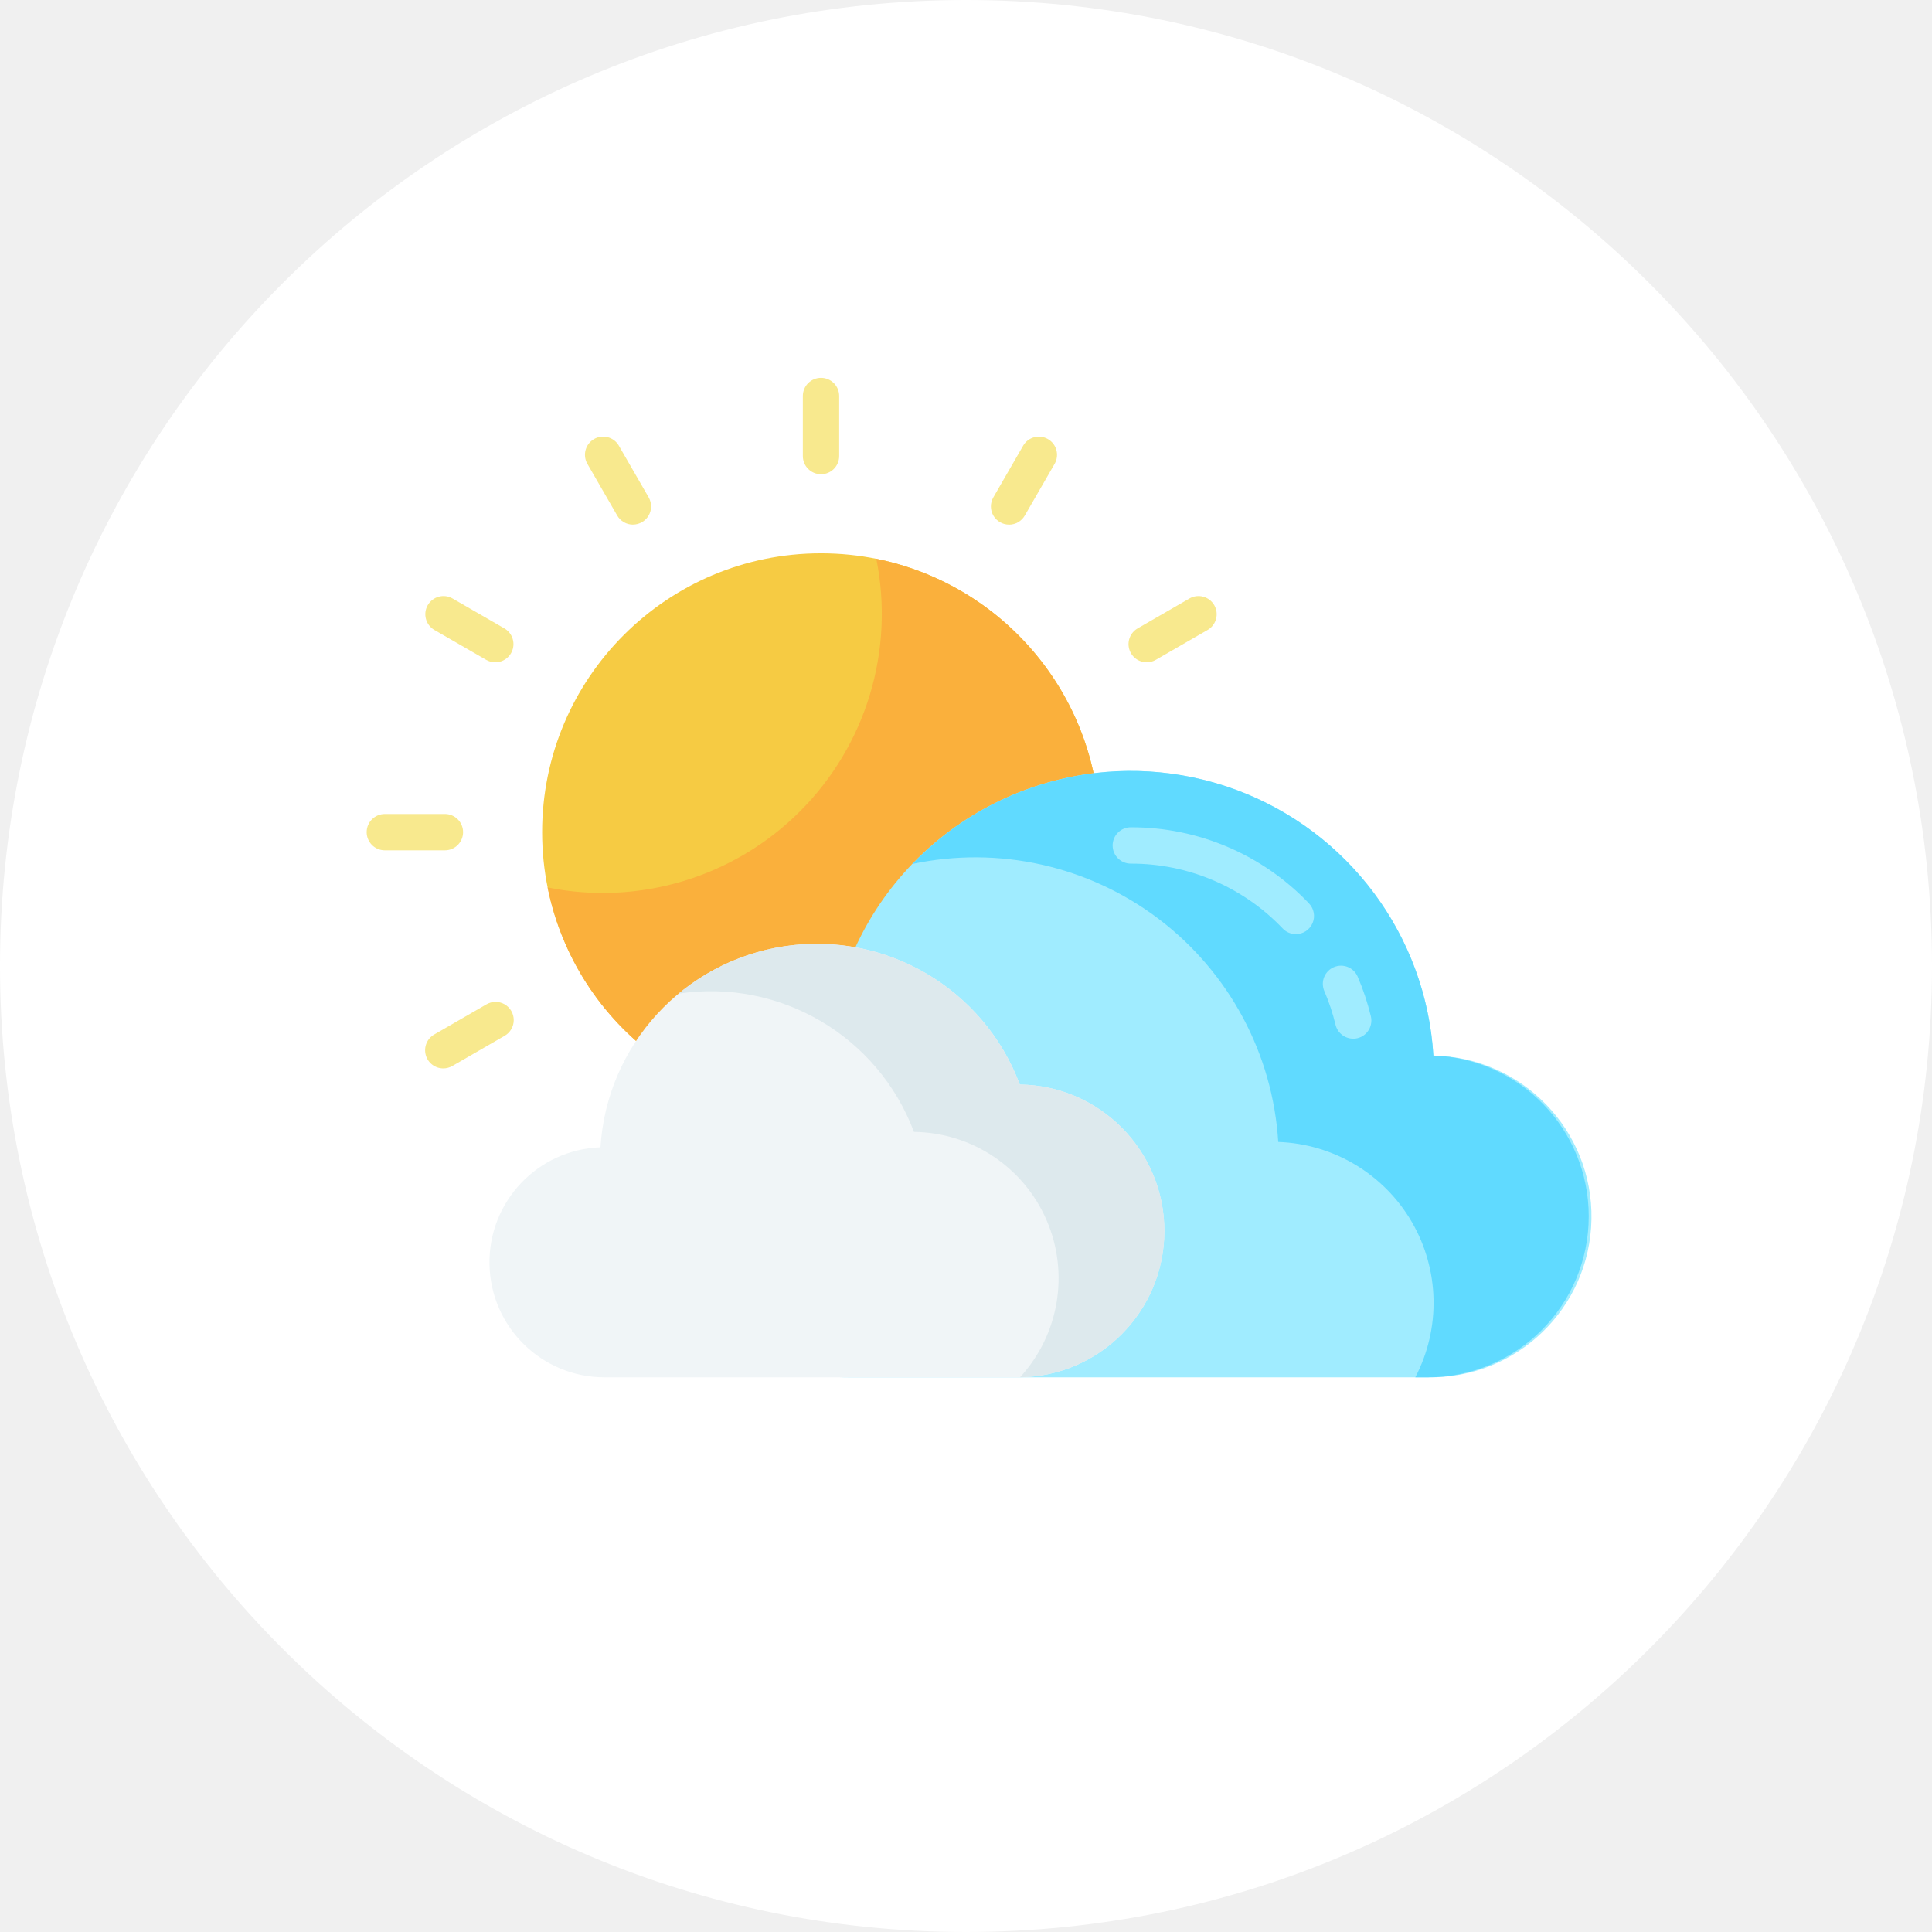
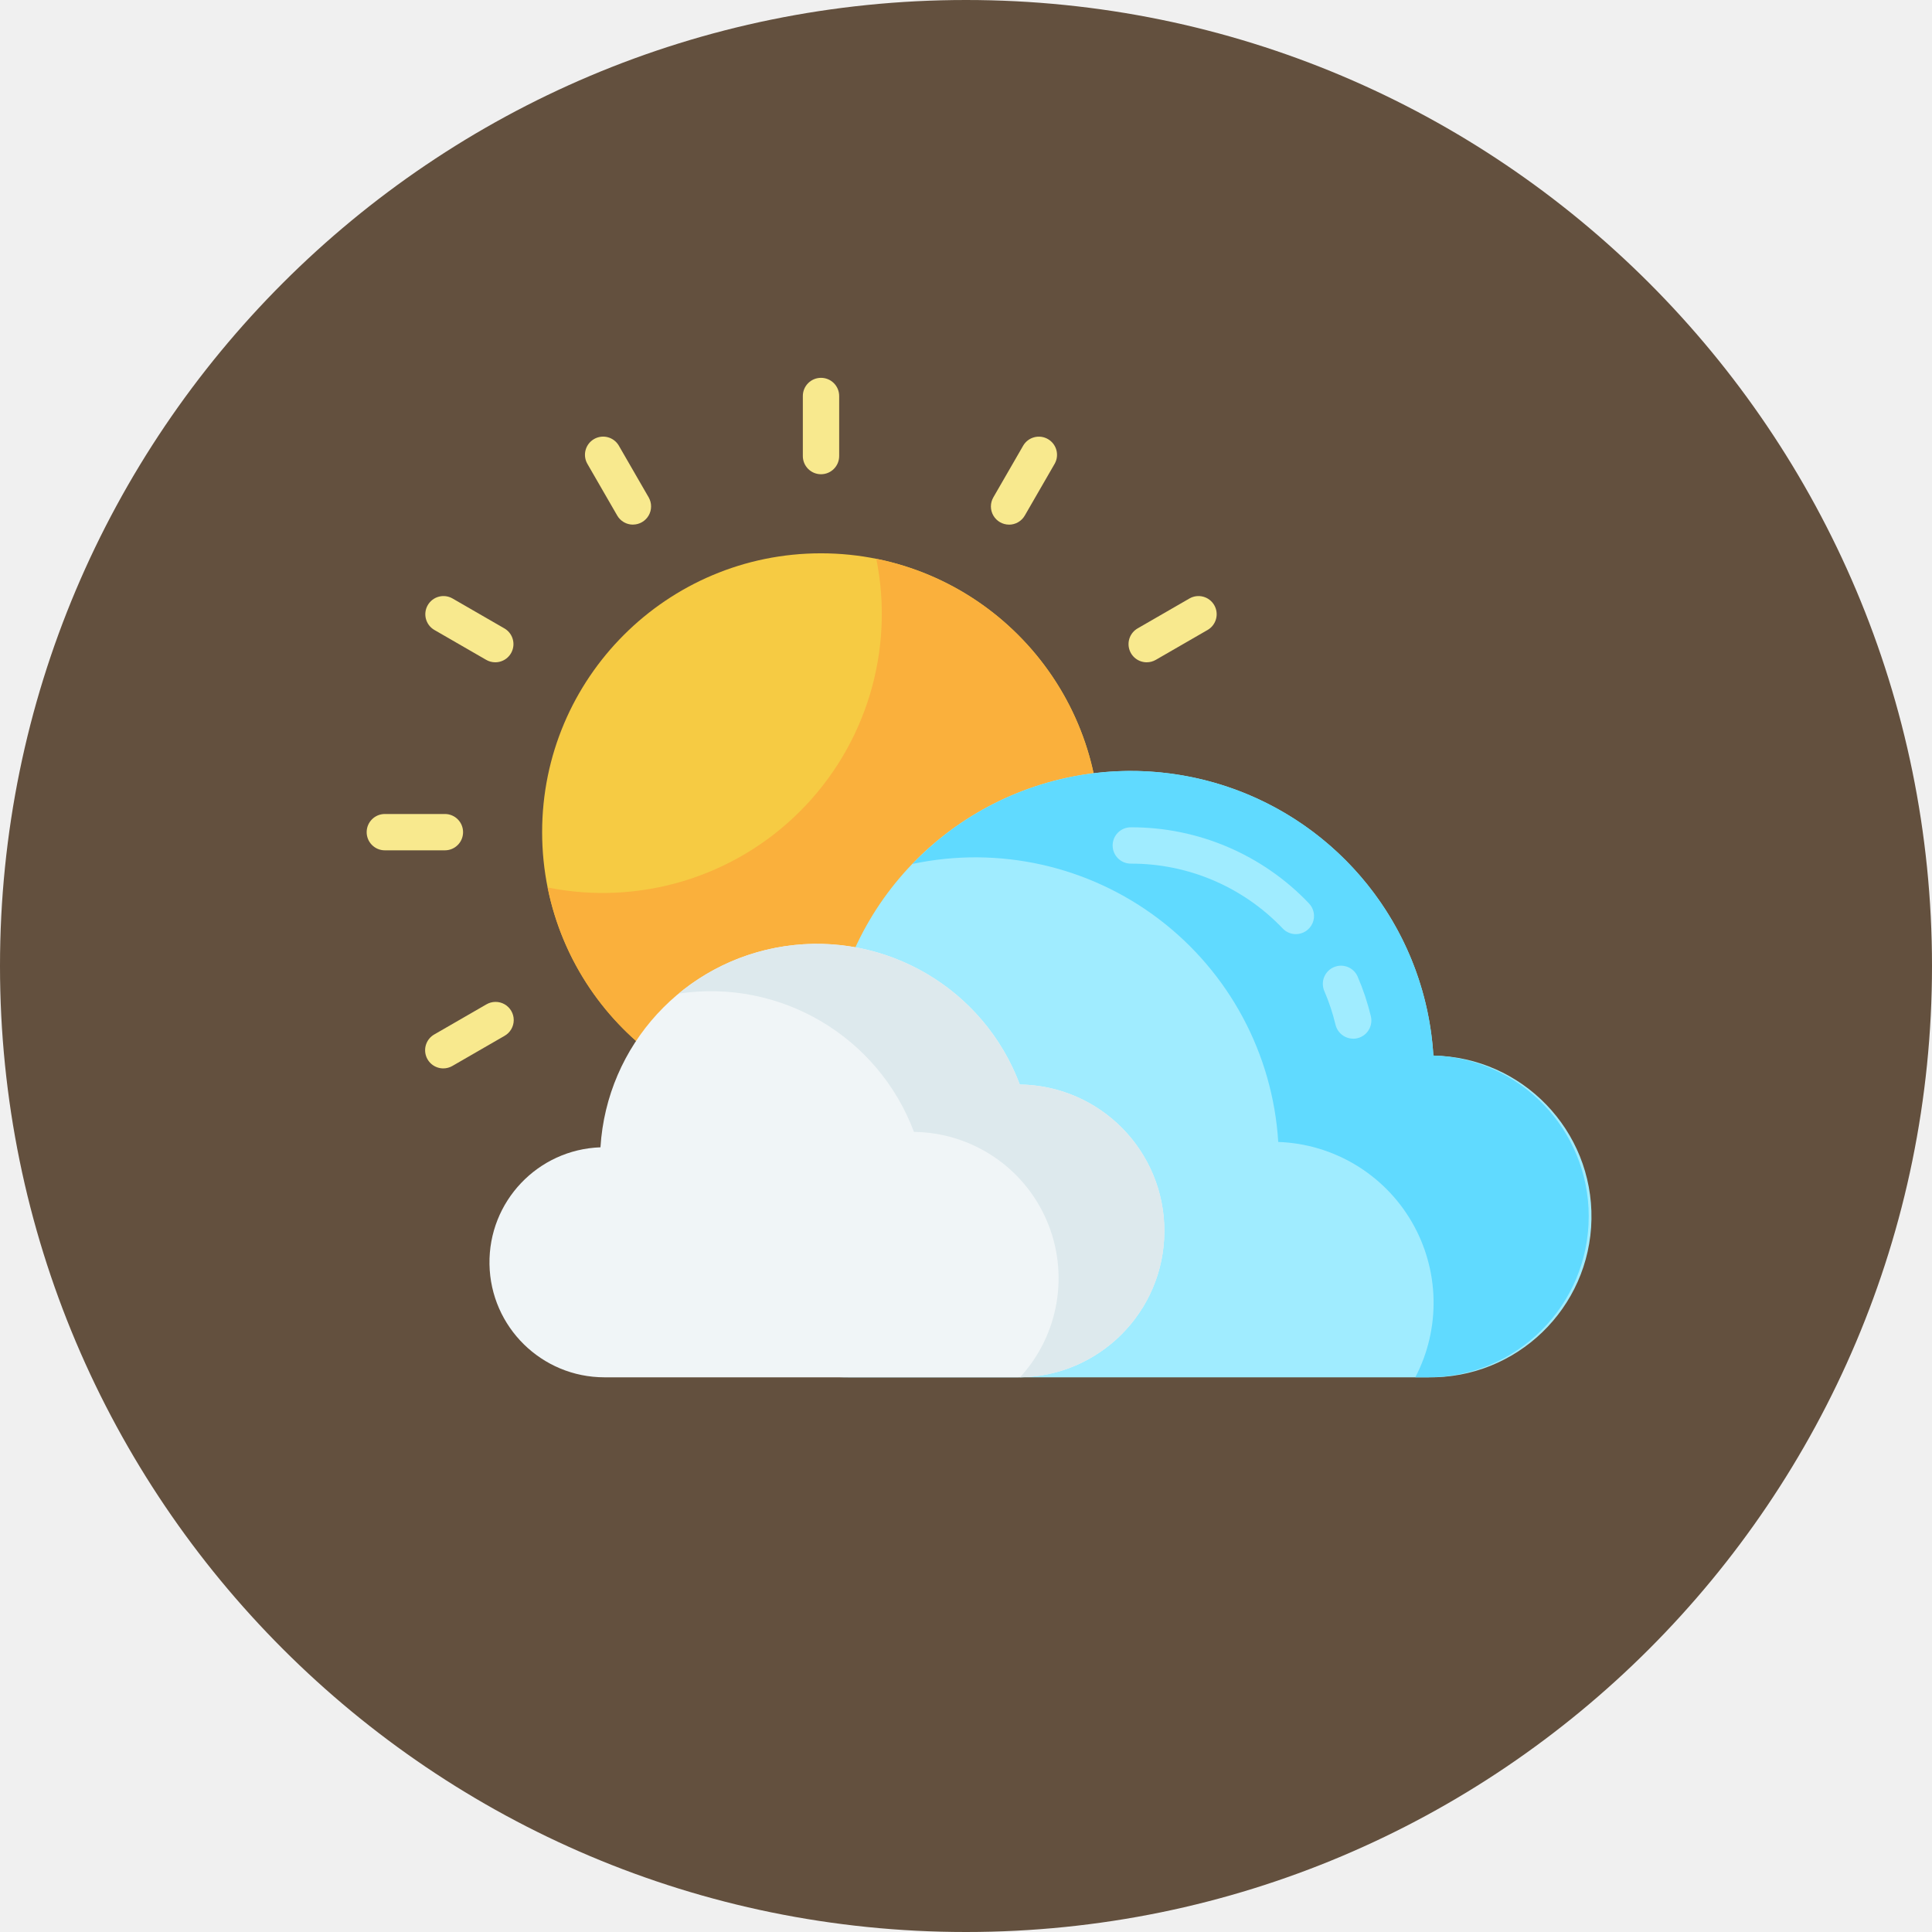
<svg xmlns="http://www.w3.org/2000/svg" width="163.336" height="163.336" viewBox="0 0 163.336 163.336">
  <g id="Grupo_1076883" data-name="Grupo 1076883" transform="translate(-264.332 -953.332)">
-     <circle id="Elipse_5614" data-name="Elipse 5614" cx="81.668" cy="81.668" r="81.668" transform="translate(264.332 953.332)" fill="#fff" />
-     <g id="Grupo_1072114" data-name="Grupo 1072114" transform="translate(311.529 990.722)">
-       <g id="Grupo_1072113" data-name="Grupo 1072113">
-         <path id="Trazado_838691" data-name="Trazado 838691" d="M103.21,60.556a1.27,1.27,0,0,0-1.27,1.27V84.148H41.37V13.058h9.248a1.27,1.27,0,0,0,1.27-1.27V2.54H80A1.27,1.27,0,1,0,80,0H50.617a1.271,1.271,0,0,0-.9.372l-10.493,10.5a1.267,1.267,0,0,0-.4.922V85.417a1.27,1.27,0,0,0,1.27,1.27H103.21a1.27,1.27,0,0,0,1.27-1.27V61.826A1.27,1.27,0,0,0,103.21,60.556ZM43.166,10.519l6.183-6.184v6.184Z" transform="translate(-38.83 0)" fill="#fff" />
-         <path id="Trazado_838692" data-name="Trazado 838692" d="M183.262,10.519h-1.37V1.27A1.27,1.27,0,0,0,180.622,0H162.946a1.27,1.27,0,1,0,0,2.54h16.406v7.98H133.29a1.27,1.27,0,0,0-1.27,1.27v26.3a1.27,1.27,0,0,0,1.27,1.27H140.7a1.27,1.27,0,1,0,0-2.54H134.56V13.059h48.7a3.983,3.983,0,0,1,3.979,3.979V38.179a6.5,6.5,0,0,0-3.989-1.364H146.234a1.27,1.27,0,0,0,0,2.54h33.119V56.293a1.27,1.27,0,0,0,2.54,0v-6.42h1.37a6.528,6.528,0,0,0,6.518-6.529V17.038a6.526,6.526,0,0,0-6.518-6.518Zm0,36.813h-1.37V39.355h1.36a3.994,3.994,0,0,1,3.989,3.989v.01A3.983,3.983,0,0,1,183.262,47.333Z" transform="translate(-116.242)" fill="#fff" />
-         <path id="Trazado_838693" data-name="Trazado 838693" d="M353.963,111.26a3.968,3.968,0,0,1,2.23.681,1.27,1.27,0,0,0,1.422-2.1,6.529,6.529,0,1,0-3.651,11.942,5.452,5.452,0,0,0,4.286-1.938,1.27,1.27,0,1,0-1.946-1.632,2.912,2.912,0,0,1-2.34,1.031,3.989,3.989,0,1,1,0-7.978Z" transform="translate(-295.184 -90.312)" fill="#fff" />
-         <path id="Trazado_838694" data-name="Trazado 838694" d="M272.836,115.249a6.529,6.529,0,1,0-6.529,6.529A6.536,6.536,0,0,0,272.836,115.249Zm-10.518,0a3.989,3.989,0,1,1,3.989,3.989A3.994,3.994,0,0,1,262.318,115.249Z" transform="translate(-222.369 -90.312)" fill="#fff" />
-         <path id="Trazado_838695" data-name="Trazado 838695" d="M195.271,121.778a6.529,6.529,0,1,0,0-13.058h-1.879a1.27,1.27,0,0,0-1.27,1.27v10.518a1.27,1.27,0,0,0,1.27,1.27h1.879Zm-.609-10.518a4.03,4.03,0,1,1,0,7.979Z" transform="translate(-166.168 -90.312)" fill="#fff" />
-         <path id="Trazado_838696" data-name="Trazado 838696" d="M100.954,373.653a1.27,1.27,0,0,0,1.27,1.27H144.3a1.27,1.27,0,0,0,0-2.54H102.224A1.27,1.27,0,0,0,100.954,373.653Z" transform="translate(-90.436 -309.334)" fill="#fff" />
-         <path id="Trazado_838697" data-name="Trazado 838697" d="M145.567,404.715a1.27,1.27,0,0,0-1.27-1.27H102.224a1.27,1.27,0,1,0,0,2.54H144.3A1.27,1.27,0,0,0,145.567,404.715Z" transform="translate(-90.436 -335.137)" fill="#fff" />
-         <path id="Trazado_838698" data-name="Trazado 838698" d="M102.224,434.507a1.27,1.27,0,0,0,0,2.54H125.89a1.27,1.27,0,0,0,0-2.54Z" transform="translate(-90.436 -360.94)" fill="#fff" />
-         <path id="Trazado_838699" data-name="Trazado 838699" d="M242,281.736h18.407a1.27,1.27,0,1,0,0-2.54H242a1.27,1.27,0,0,0,0,2.54Z" transform="translate(-206.55 -231.925)" fill="#fff" />
-         <path id="Trazado_838700" data-name="Trazado 838700" d="M242,312.8h18.407a1.27,1.27,0,1,0,0-2.54H242a1.27,1.27,0,1,0,0,2.54Z" transform="translate(-206.55 -257.728)" fill="#fff" />
-         <path id="Trazado_838701" data-name="Trazado 838701" d="M242,343.861h18.407a1.27,1.27,0,0,0,0-2.54H242a1.27,1.27,0,0,0,0,2.54Z" transform="translate(-206.55 -283.532)" fill="#fff" />
-         <path id="Trazado_838702" data-name="Trazado 838702" d="M140.2,279.337c-.483-1.547-2.124-1.279-2.457.117l-1.959,6.328-1.25-6.317a1.27,1.27,0,1,0-2.491.493l2.049,10.36a1.514,1.514,0,0,0,2.907.126l1.987-6.419,1.978,6.421a1.514,1.514,0,0,0,2.907-.129l2.057-10.338a1.27,1.27,0,1,0-2.491-.5l-1.254,6.3Z" transform="translate(-116.239 -231.17)" fill="#fff" />
-       </g>
-     </g>
+     <circle id="Elipse_5614" data-name="Elipse 5614" cx="81.668" cy="81.668" r="81.668" transform="translate(264.332 953.332)" fill="#63503e" />
    <g id="Grupo_1076887" data-name="Grupo 1076887" transform="translate(295.332 985.276)">
      <path id="Trazado_838705" data-name="Trazado 838705" d="M120.665,97.09A23.575,23.575,0,1,1,97.09,73.516,23.575,23.575,0,0,1,120.665,97.09Zm0,0" transform="translate(-58.682 -58.682)" fill="#f6cb43" />
      <path id="Trazado_838706" data-name="Trazado 838706" d="M122.5,98.923A23.577,23.577,0,0,1,75.813,103.6,23.591,23.591,0,0,0,103.6,75.813a23.582,23.582,0,0,1,18.9,23.11Zm0,0" transform="translate(-60.515 -60.515)" fill="#fab03c" />
      <g id="Grupo_1076886" data-name="Grupo 1076886" transform="translate(0 0)">
        <path id="Trazado_838707" data-name="Trazado 838707" d="M184.27,8.149a1.536,1.536,0,0,1-1.535-1.536V1.535a1.536,1.536,0,0,1,3.072,0V6.613A1.536,1.536,0,0,1,184.27,8.149Zm0,0" transform="translate(-145.861 0)" fill="#f8e98e" />
        <path id="Trazado_838708" data-name="Trazado 838708" d="M95.441,31.95a1.535,1.535,0,0,1-1.331-.768l-2.539-4.4a1.536,1.536,0,0,1,2.66-1.535l2.539,4.4a1.536,1.536,0,0,1-1.329,2.3Zm0,0" transform="translate(-72.929 -19.541)" fill="#f8e98e" />
        <path id="Trazado_838709" data-name="Trazado 838709" d="M30.412,96.977a1.531,1.531,0,0,1-.767-.206l-4.4-2.539a1.536,1.536,0,0,1,1.536-2.66l4.4,2.539a1.536,1.536,0,0,1-.769,2.866Zm0,0" transform="translate(-19.54 -72.929)" fill="#f8e98e" />
        <path id="Trazado_838710" data-name="Trazado 838710" d="M6.613,185.806H1.535a1.536,1.536,0,0,1,0-3.072H6.613a1.536,1.536,0,1,1,0,3.072Zm0,0" transform="translate(0 -145.861)" fill="#f8e98e" />
        <path id="Trazado_838711" data-name="Trazado 838711" d="M320.73,96.977a1.536,1.536,0,0,1-.769-2.866l4.4-2.539a1.536,1.536,0,0,1,1.536,2.66l-4.4,2.539A1.53,1.53,0,0,1,320.73,96.977Zm0,0" transform="translate(-254.784 -72.929)" fill="#f8e98e" />
        <path id="Trazado_838712" data-name="Trazado 838712" d="M26.017,267.127a1.536,1.536,0,0,1-.77-2.866l4.4-2.539a1.536,1.536,0,1,1,1.536,2.66l-4.4,2.539a1.53,1.53,0,0,1-.766.206Zm0,0" transform="translate(-19.539 -208.746)" fill="#f8e98e" />
        <path id="Trazado_838713" data-name="Trazado 838713" d="M263.052,31.95a1.536,1.536,0,0,1-1.328-2.3l2.539-4.4a1.536,1.536,0,0,1,2.66,1.535l-2.539,4.4a1.536,1.536,0,0,1-1.332.768Zm0,0" transform="translate(-208.747 -19.541)" fill="#f8e98e" />
      </g>
      <path id="Trazado_838714" data-name="Trazado 838714" d="M183.117,188.776a25.632,25.632,0,0,0-49.586-7.422,17.312,17.312,0,0,0,.212,34.624h48.9a13.6,13.6,0,0,0,.475-27.2Zm0,0" transform="translate(-92.935 -131.48)" fill="#a0ecff" />
      <path id="Trazado_838715" data-name="Trazado 838715" d="M285.788,202.374a13.609,13.609,0,0,1-13.608,13.608h-1.054a13.608,13.608,0,0,0-11.587-19.9,25.65,25.65,0,0,0-30.937-23.5,25.628,25.628,0,0,1,44.054,16.193,13.6,13.6,0,0,1,13.132,13.594Zm0,0" transform="translate(-182.473 -131.483)" fill="#60daff" />
      <path id="Trazado_838716" data-name="Trazado 838716" d="M403.1,252.339a1.537,1.537,0,0,1-1.492-1.178,17.607,17.607,0,0,0-.96-2.877,1.536,1.536,0,0,1,2.819-1.219,20.725,20.725,0,0,1,1.128,3.378,1.539,1.539,0,0,1-1.5,1.9Zm0,0" transform="translate(-319.699 -196.471)" fill="#a0ecff" />
      <path id="Trazado_838717" data-name="Trazado 838717" d="M328.026,197.34a1.53,1.53,0,0,1-1.108-.473,17.66,17.66,0,0,0-12.847-5.487,1.536,1.536,0,1,1,0-3.072,20.7,20.7,0,0,1,15.062,6.432,1.536,1.536,0,0,1-1.107,2.6Zm0,0" transform="translate(-249.47 -150.31)" fill="#a0ecff" />
      <path id="Trazado_838718" data-name="Trazado 838718" d="M60.814,254.337a18.325,18.325,0,0,1,35.45-5.306,12.377,12.377,0,0,1-.151,24.753H61.154a9.726,9.726,0,0,1-.34-19.446Zm0,0" transform="translate(-41.049 -189.286)" fill="#f0f5f7" />
      <path id="Trazado_838719" data-name="Trazado 838719" d="M171.772,261.409a12.379,12.379,0,0,1-12.208,12.375,12.375,12.375,0,0,0-8.966-20.746,18.341,18.341,0,0,0-19.894-11.69,18.322,18.322,0,0,1,28.84,7.687A12.376,12.376,0,0,1,171.772,261.409Zm0,0" transform="translate(-104.329 -189.289)" fill="#dde9ed" />
    </g>
  </g>
</svg>
